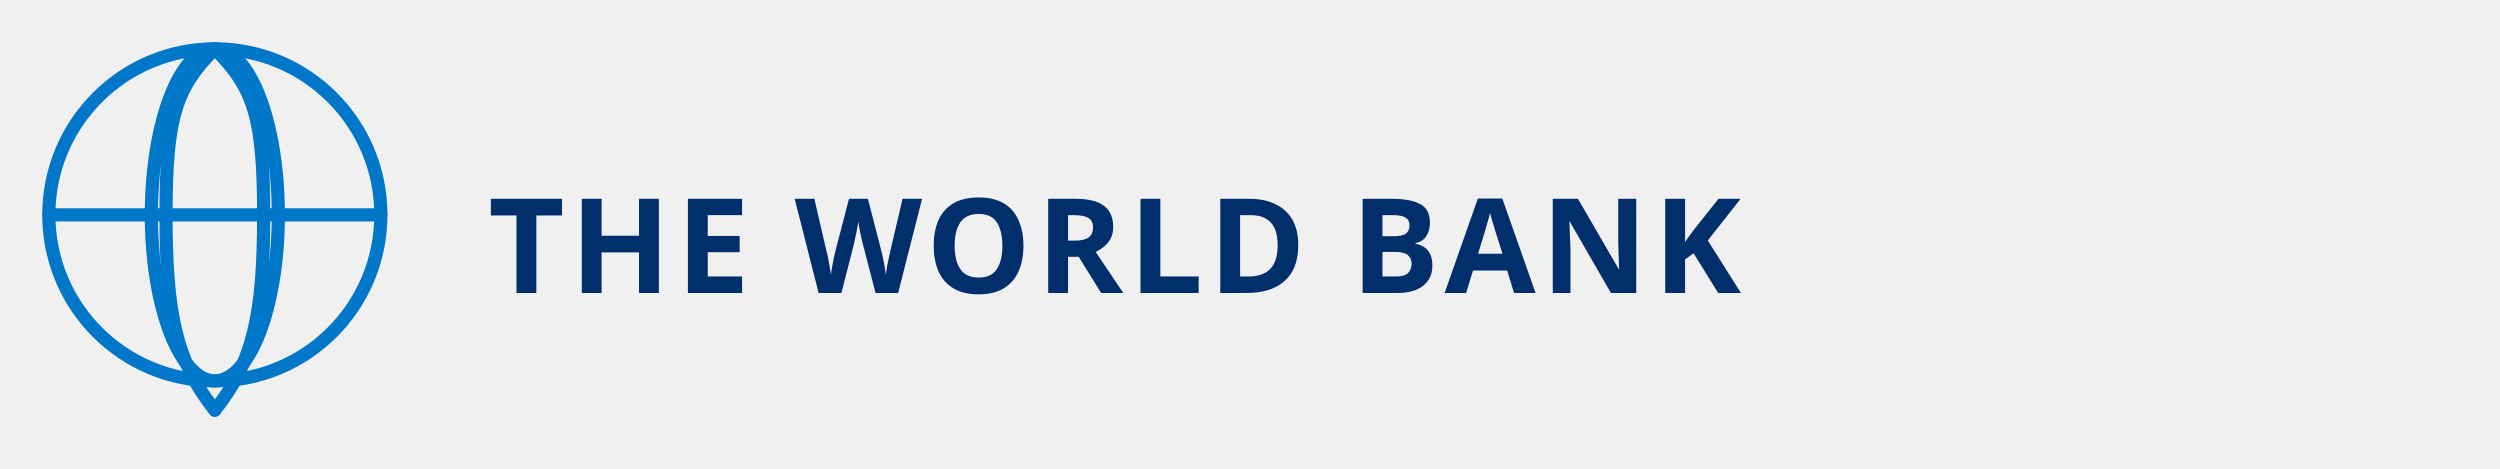
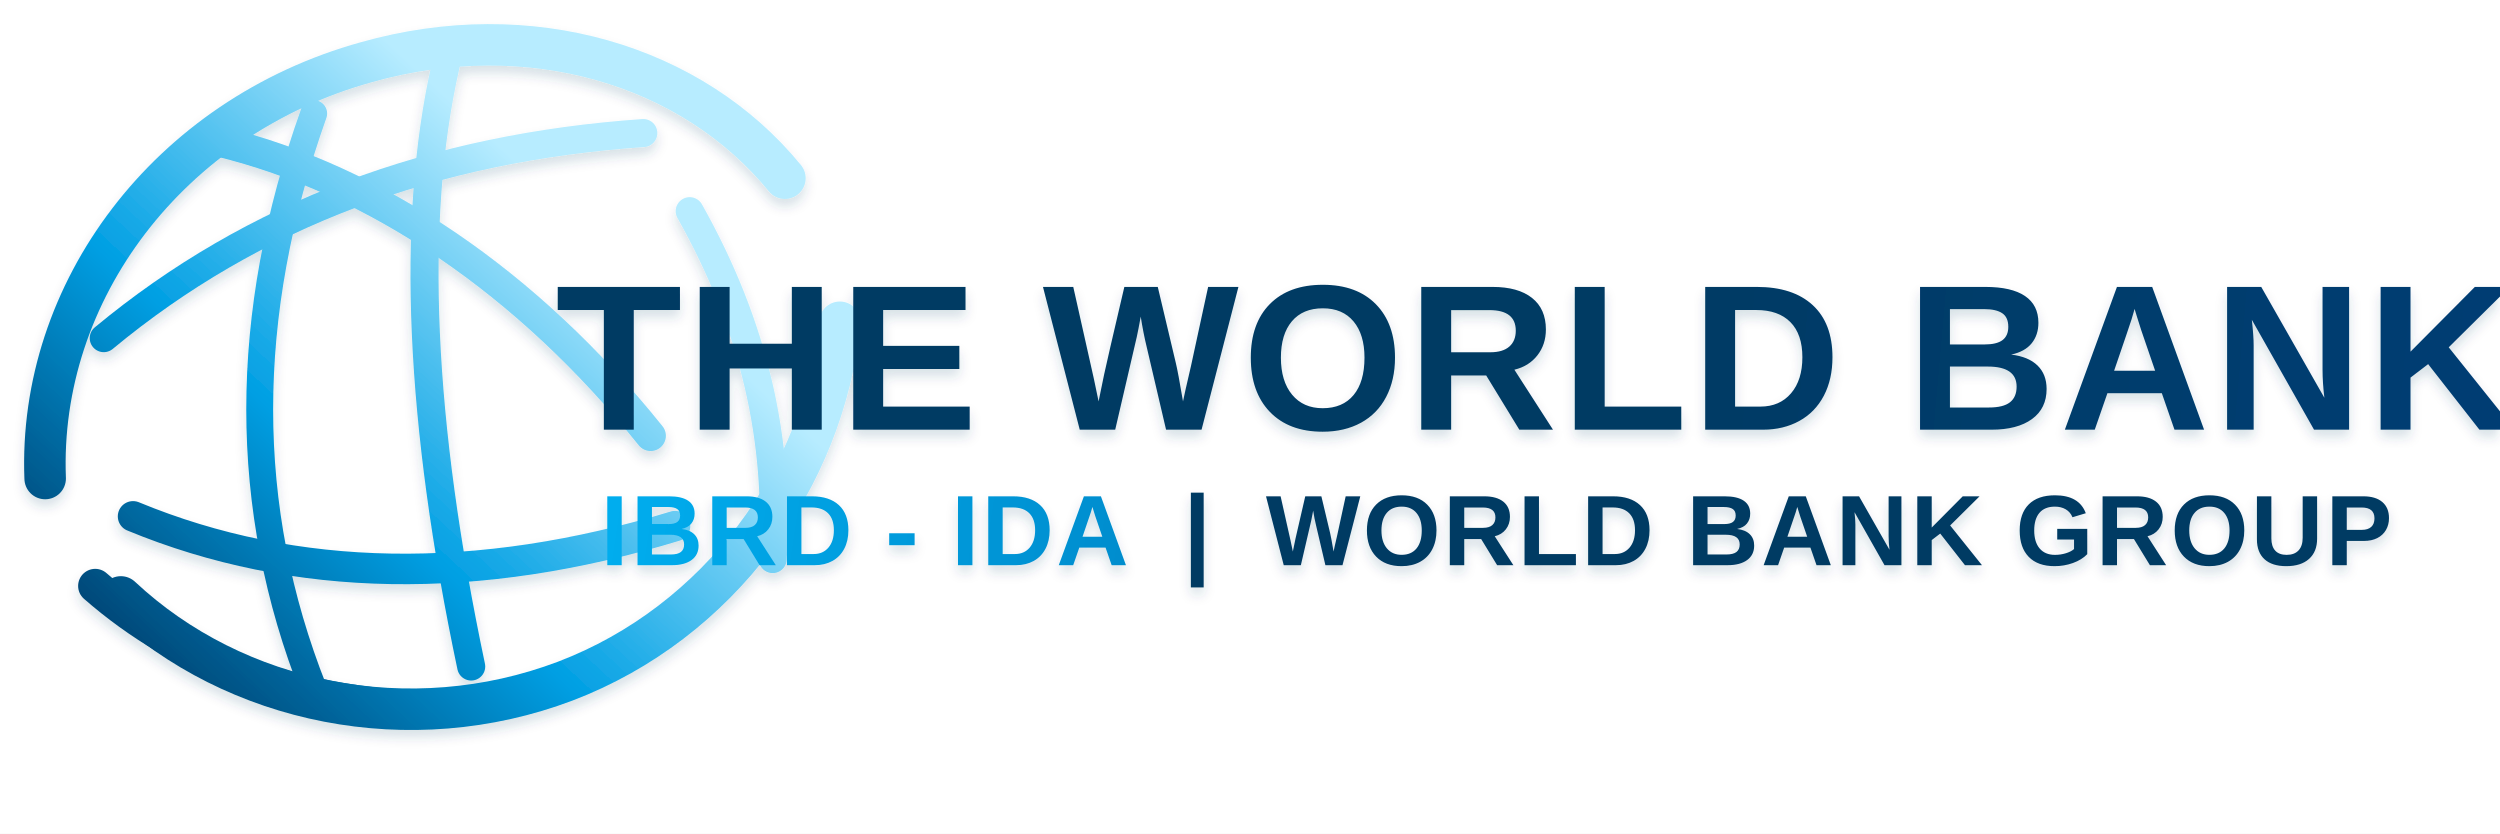
- <svg xmlns="http://www.w3.org/2000/svg" viewBox="0 0 256 48" width="256" height="48" role="img" aria-labelledby="wbtitle">
-   <g fill="none" stroke="#0077C8" stroke-width="1.35" stroke-linecap="round" transform="translate(3,3)">
-     <circle cx="19" cy="19" r="17" fill="none" />
-     <ellipse cx="19" cy="19" rx="6.5" ry="17" />
-     <path d="M2 19h34" />
-     <path d="M19 2c4 4 5 7 5 17s-1 15-5 20" />
-     <path d="M19 2c-4 4-5 7-5 17s1 15 5 20" />
+ <svg xmlns="http://www.w3.org/2000/svg" viewBox="0 0 2048 683" width="2048" height="683" role="img" aria-labelledby="wbtitle wbdesc">
+   <defs>
+     <linearGradient id="wbGlobeBlue" x1="36" y1="522" x2="410" y2="120" gradientUnits="userSpaceOnUse">
+       <stop offset="0" stop-color="#003763" />
+       <stop offset="0.48" stop-color="#009FE3" />
+       <stop offset="1" stop-color="#B7ECFF" />
+     </linearGradient>
+     <linearGradient id="wbTextBlue" x1="460" y1="120" x2="2040" y2="260" gradientUnits="userSpaceOnUse">
+       <stop offset="0" stop-color="#003A63" />
+       <stop offset="0.55" stop-color="#003A63" />
+       <stop offset="1" stop-color="#063E73" />
+     </linearGradient>
+     <linearGradient id="wbAccentBlue" x1="492" y1="390" x2="920" y2="455" gradientUnits="userSpaceOnUse">
+       <stop offset="0" stop-color="#00AEEF" />
+       <stop offset="1" stop-color="#008DCE" />
+     </linearGradient>
+     <filter id="softShadow" x="-10%" y="-10%" width="120%" height="125%" color-interpolation-filters="sRGB">
+       <feDropShadow dx="0" dy="6" stdDeviation="5" flood-color="#003A63" flood-opacity="0.16" />
+     </filter>
+   </defs>
+   <rect width="2048" height="683" fill="#ffffff" />
+   <g filter="url(#softShadow)">
+     <g fill="none" stroke="url(#wbGlobeBlue)" stroke-linecap="round" stroke-linejoin="round">
+       <path d="M37 392C31 239 138 96 300 51c134-38 267 2 343 95" stroke-width="34" />
+       <path d="M99 489c94 88 237 117 364 69 126-48 212-166 225-294" stroke-width="34" />
+       <path d="M180 116c127 31 252 115 353 241" stroke-width="25" />
+       <path d="M109 423c133 55 283 57 444 8" stroke-width="25" />
+       <path d="M365 54c-29 128-21 293 21 492" stroke-width="23" />
+       <path d="M85 277c123-102 270-156 442-168" stroke-width="23" />
+       <path d="M257 565c-59-149-59-306 0-472" stroke-width="22" />
+       <path d="M565 173c53 94 74 188 68 285" stroke-width="23" />
+       <path d="M78 480c72 63 164 96 267 100" stroke-width="28" />
+     </g>
+     <g font-family="Arial, Helvetica, sans-serif">
+       <text x="455" y="352" fill="url(#wbTextBlue)" font-size="170" font-weight="800" letter-spacing="3">THE WORLD BANK</text>
+       <text x="492" y="463" font-size="82" font-weight="800" letter-spacing="2">
+         <tspan fill="url(#wbAccentBlue)">IBRD - IDA</tspan>
+         <tspan dx="22" fill="#003A63">|</tspan>
+         <tspan dx="22" fill="#003A63">WORLD BANK GROUP</tspan>
+       </text>
+     </g>
  </g>
-   <text x="50" y="30" font-family="Segoe UI, system-ui, -apple-system, BlinkMacSystemFont, sans-serif" font-size="13.5" font-weight="700" fill="#002F6C" letter-spacing="0.04em">THE WORLD BANK</text>
</svg>
